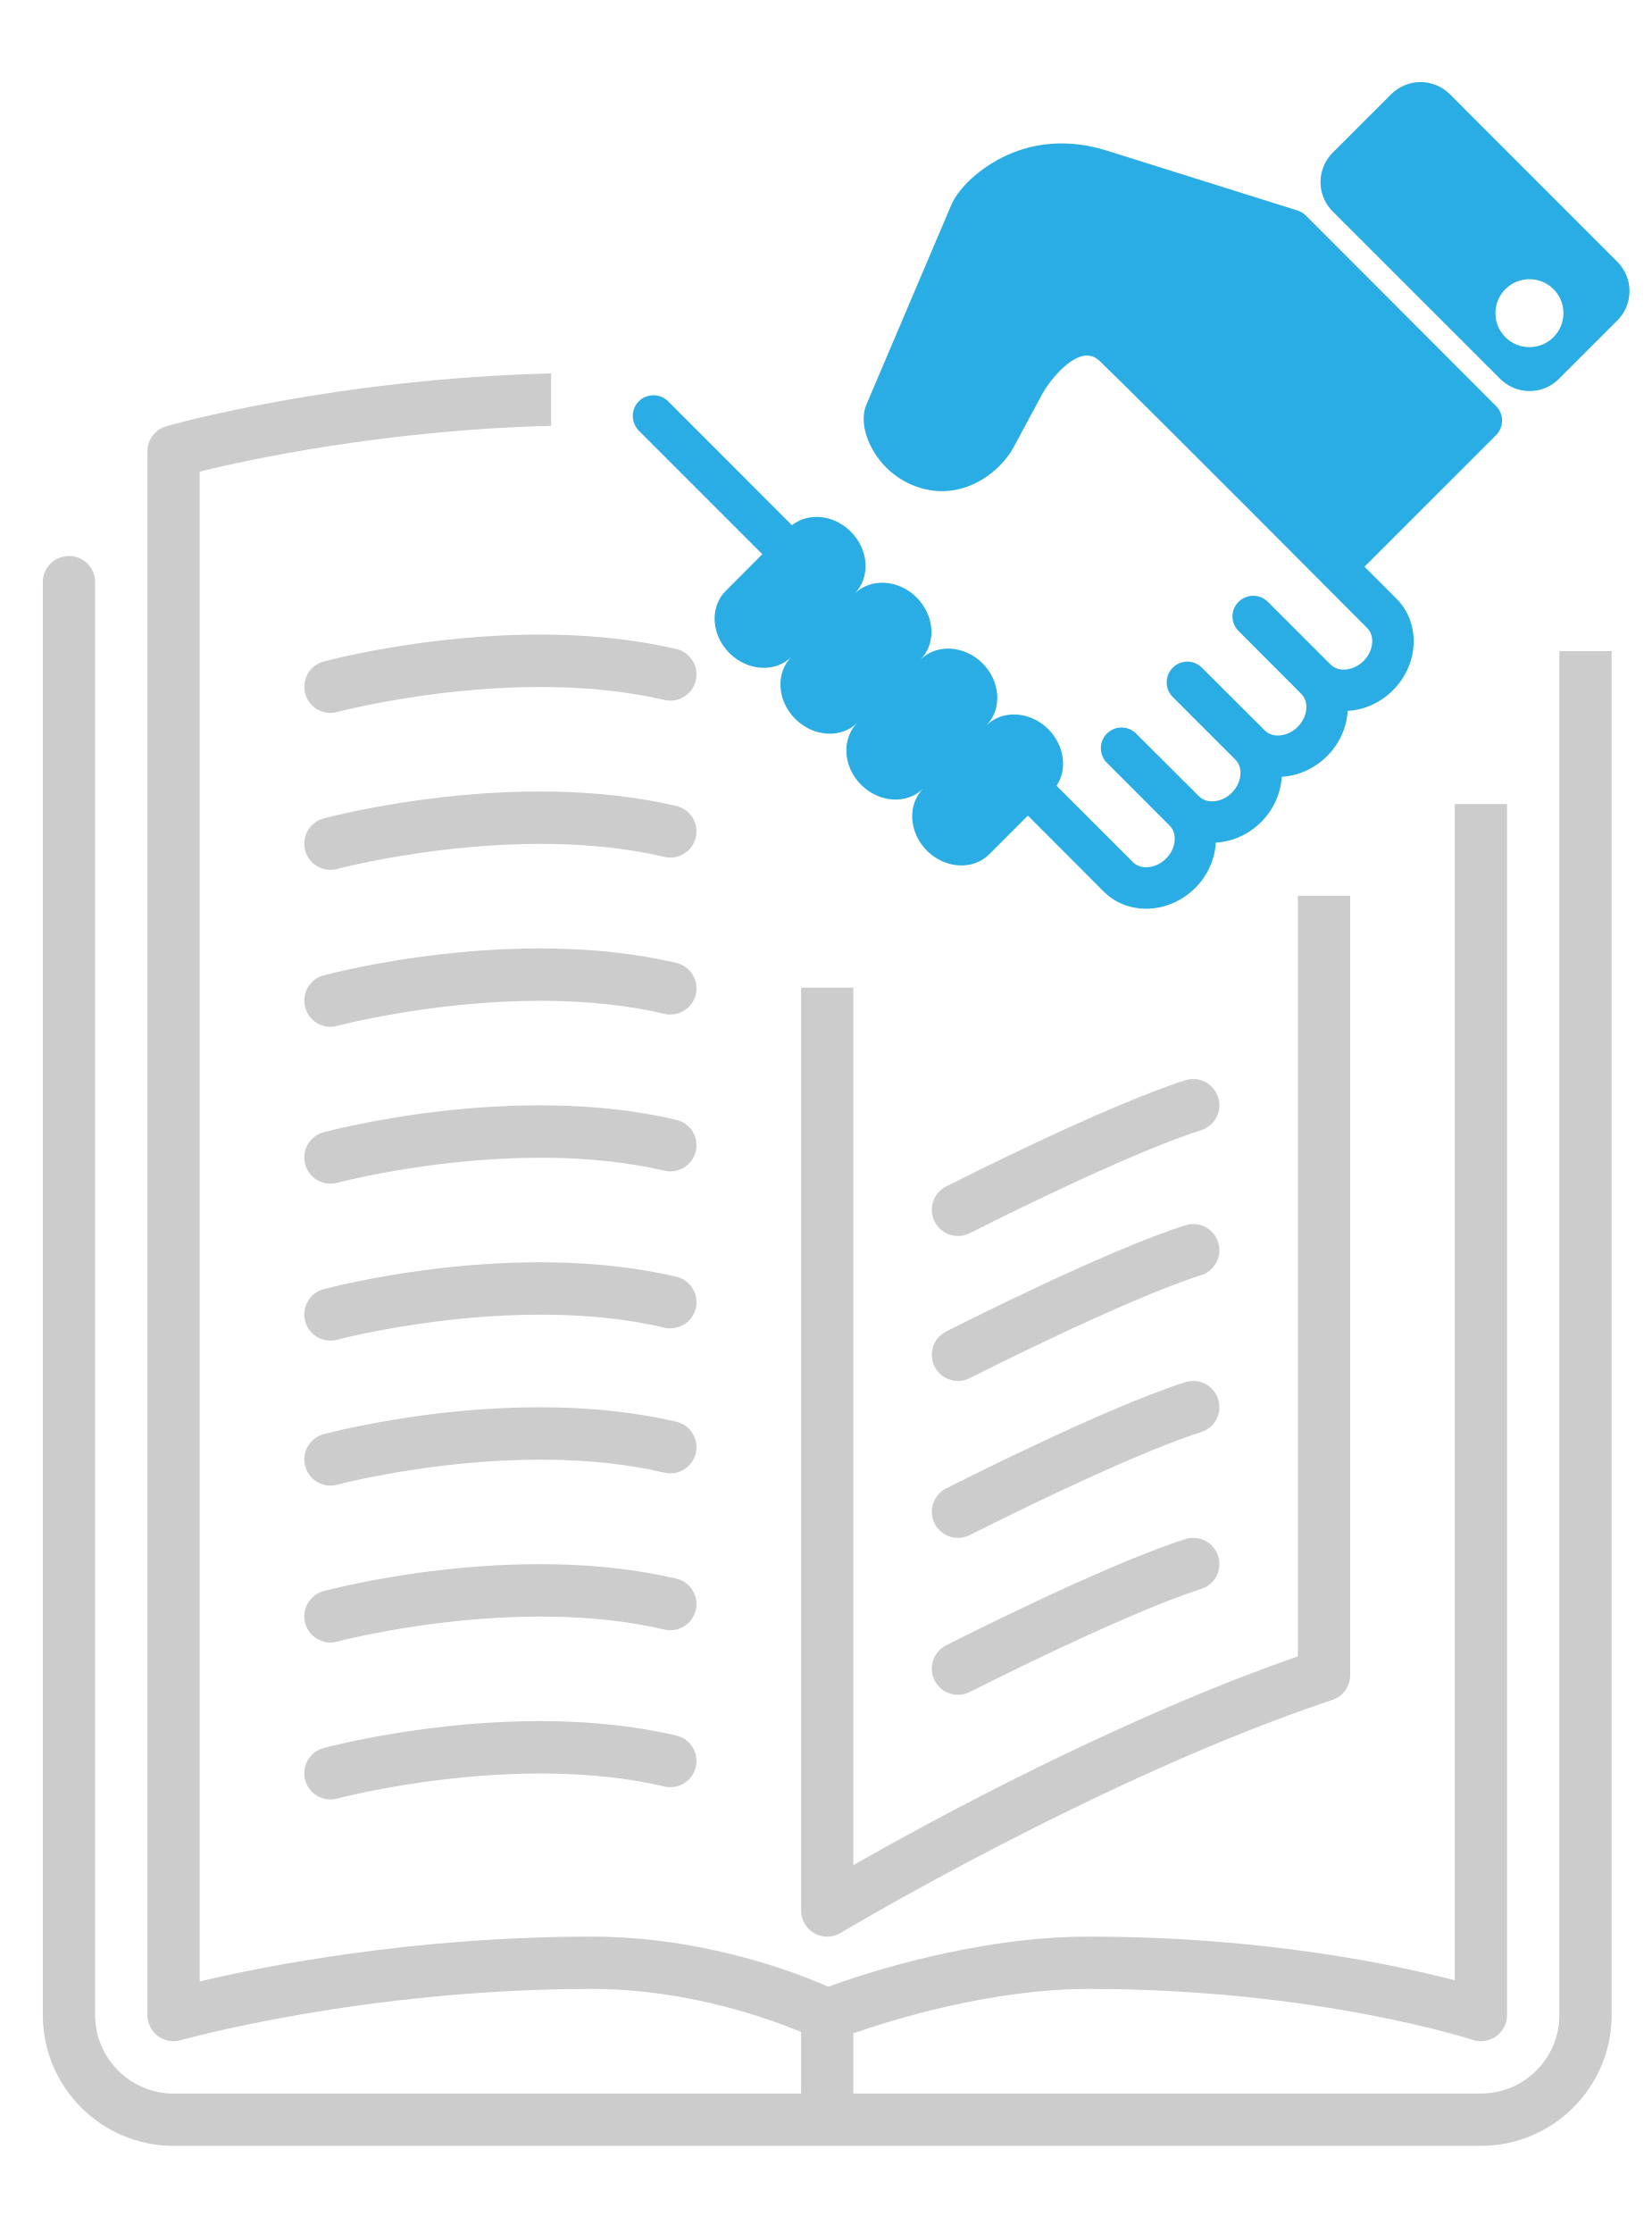
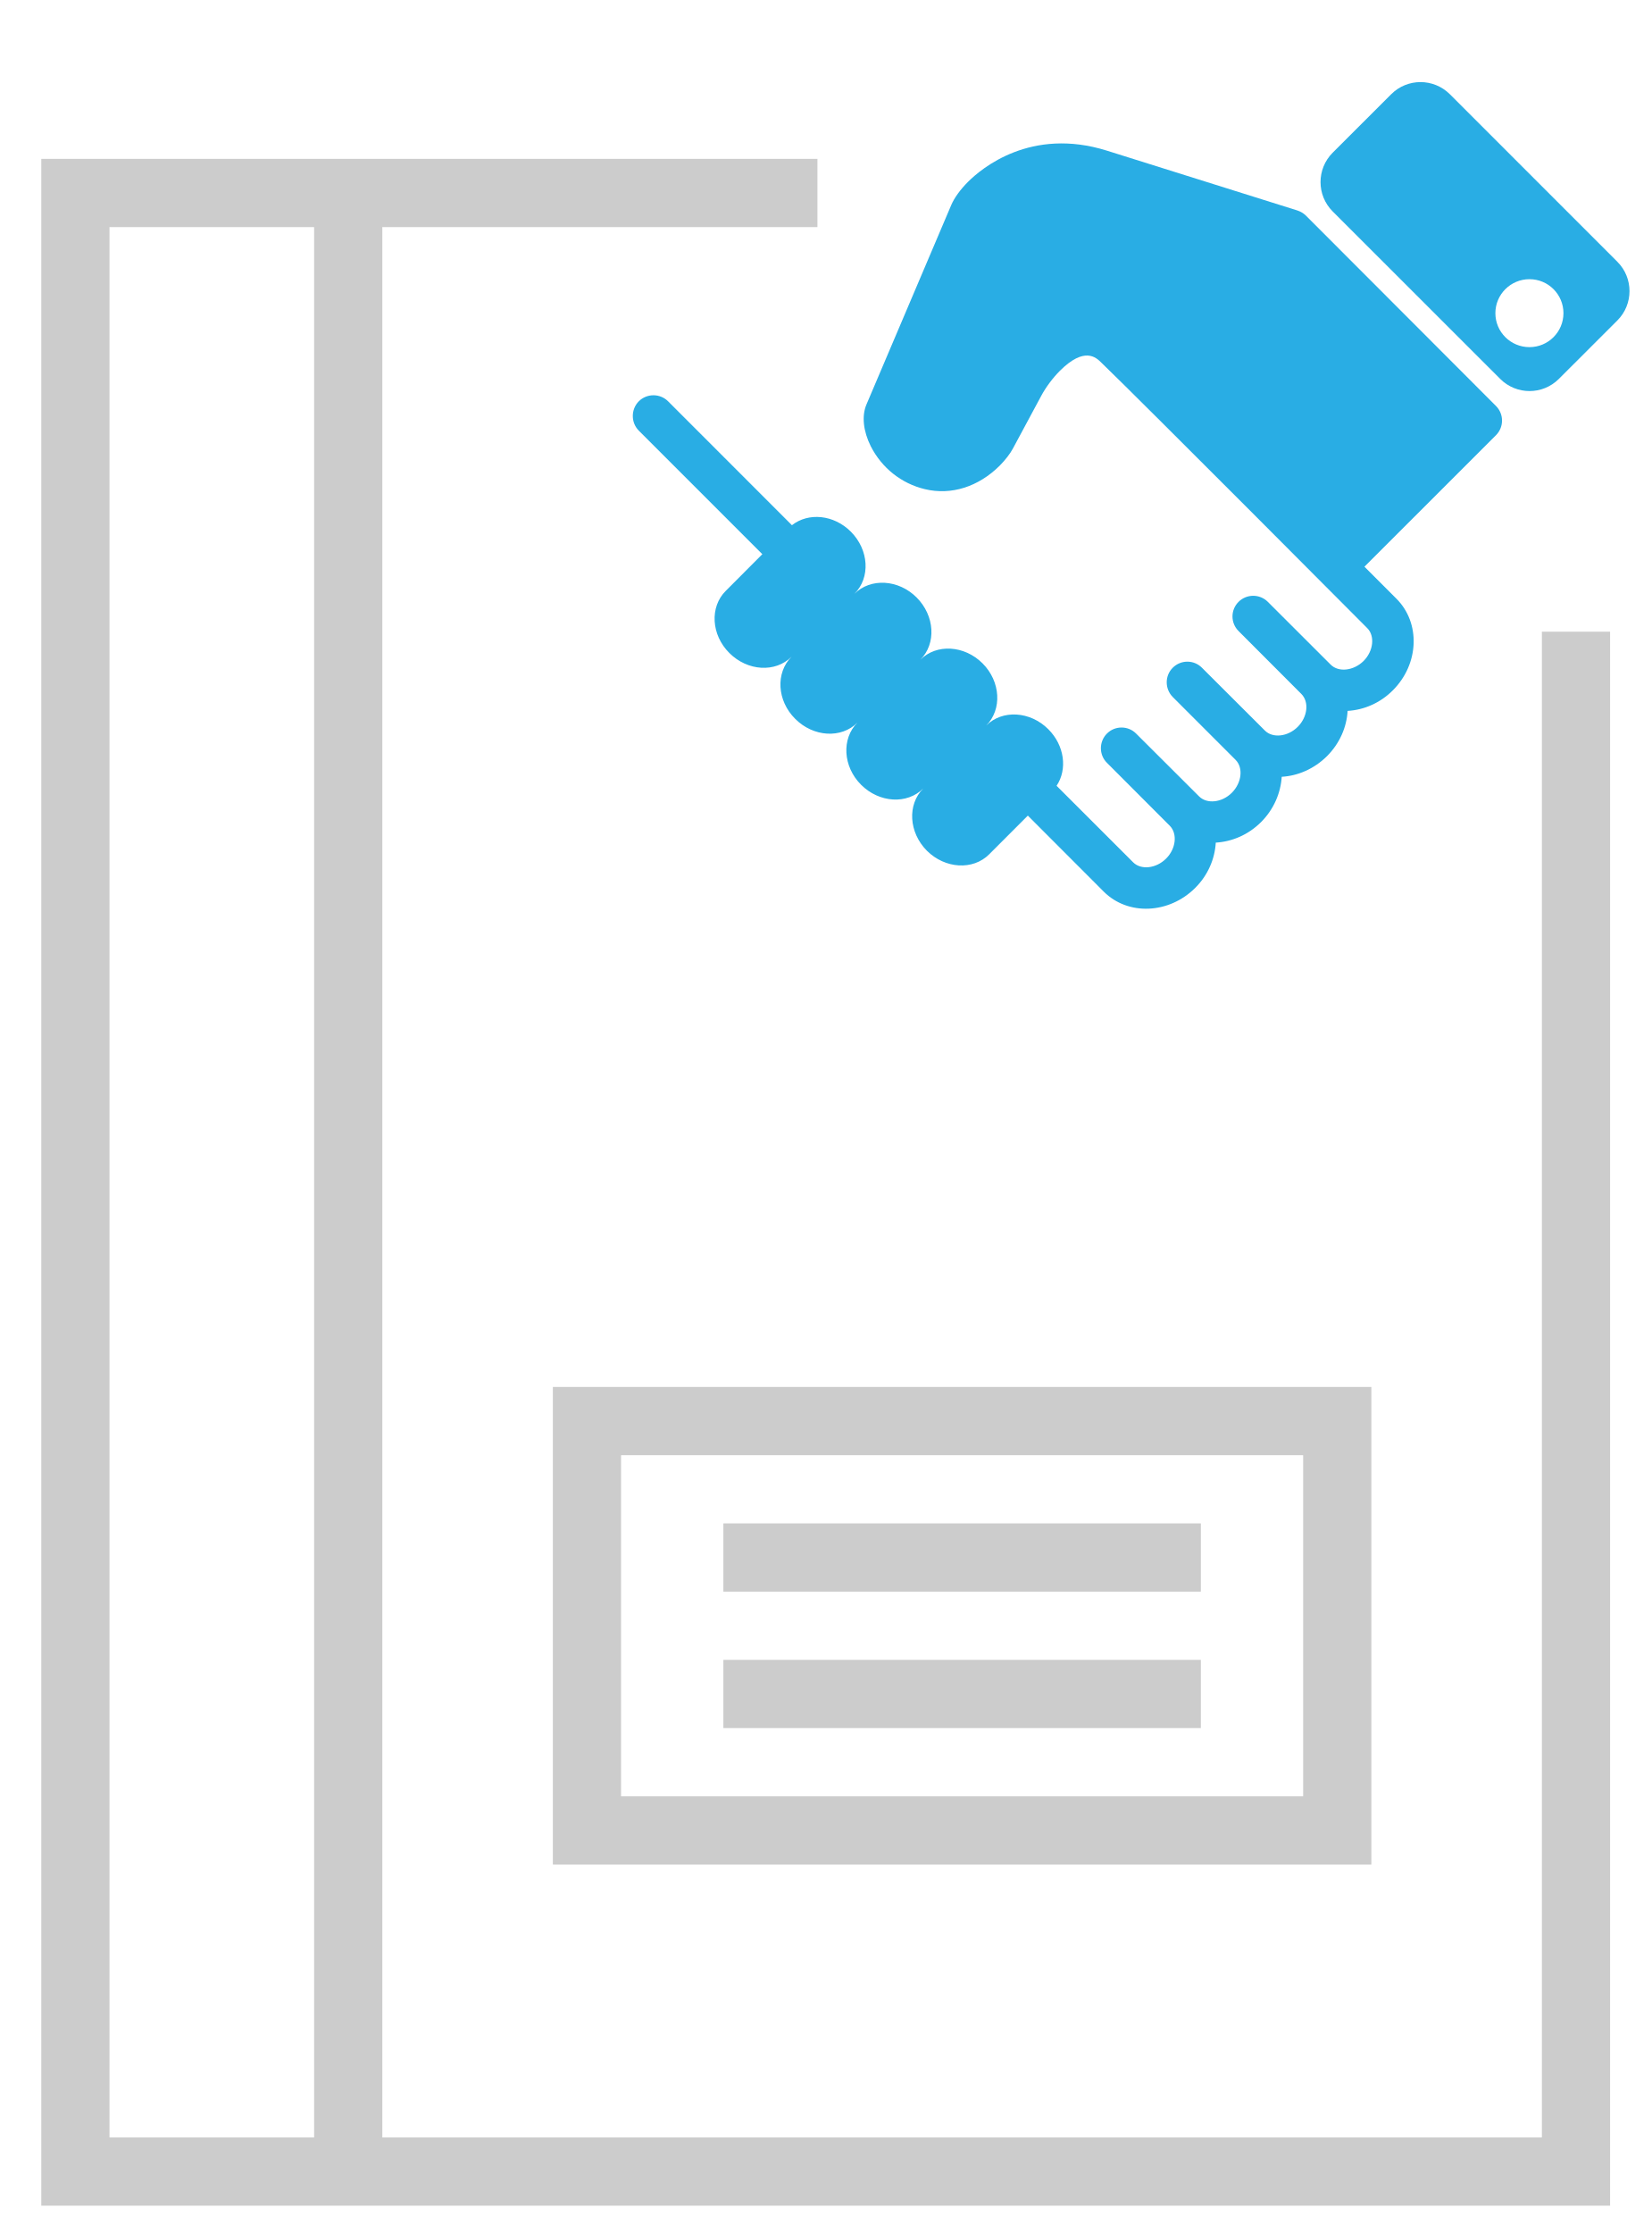
<svg xmlns="http://www.w3.org/2000/svg" version="1.1" id="Layer_1" x="0px" y="0px" width="108px" height="146px" viewBox="0 0 108 146" enable-background="new 0 0 108 146" xml:space="preserve">
  <g>
-     <path fill="#29ADE4" d="M85.399,14.09c-0.155-0.149-0.346-0.263-0.557-0.331L72.396,9.852c-4.978-1.565-8.214,1.163-9.087,2.036   c-0.507,0.508-0.9,1.051-1.097,1.517l-5.547,13.044c-0.317,0.747-0.21,1.74,0.284,2.729c0.719,1.415,2.004,2.438,3.536,2.803   c1.72,0.415,3.499-0.149,4.896-1.536c0.364-0.366,0.677-0.774,0.859-1.111l1.862-3.461c0.305-0.567,0.752-1.164,1.218-1.633   c1.607-1.597,2.365-0.867,2.684-0.554c2.789,2.688,17.41,17.377,17.41,17.377c0.52,0.514,0.413,1.503-0.236,2.154   c-0.652,0.642-1.634,0.757-2.155,0.235l-4.108-4.104c-0.529-0.526-1.381-0.526-1.912,0c-0.533,0.53-0.533,1.382,0,1.912   l4.104,4.111c0.521,0.521,0.414,1.5-0.235,2.151c-0.651,0.65-1.642,0.76-2.155,0.237l-4.111-4.102c-0.526-0.529-1.38-0.529-1.909,0   c-0.527,0.525-0.527,1.379,0,1.915l4.104,4.104c0.523,0.521,0.406,1.504-0.237,2.153c-0.649,0.65-1.631,0.758-2.15,0.236   l-4.114-4.103c-0.527-0.528-1.381-0.528-1.909,0c-0.527,0.53-0.527,1.39,0,1.911l4.105,4.111c0.521,0.52,0.413,1.51-0.238,2.154   c-0.649,0.649-1.639,0.757-2.152,0.242l-5.006-5.003c0.718-1.076,0.523-2.635-0.541-3.698c-1.185-1.187-3.009-1.293-4.063-0.239   c1.055-1.054,0.947-2.885-0.237-4.068c-1.19-1.186-3.015-1.295-4.067-0.236c1.053-1.059,0.945-2.878-0.246-4.072   c-1.186-1.184-3.007-1.292-4.07-0.237c1.063-1.055,0.956-2.877-0.236-4.068c-1.112-1.112-2.77-1.268-3.848-0.42l-8.098-8.1   c-0.527-0.527-1.389-0.527-1.918,0c-0.521,0.528-0.521,1.39,0,1.916l8.08,8.079l-2.39,2.398c-1.06,1.051-0.957,2.878,0.235,4.065   c1.193,1.189,3.008,1.3,4.071,0.236c-1.063,1.063-0.955,2.885,0.236,4.068c1.187,1.193,3.016,1.301,4.069,0.245   c-1.054,1.056-0.948,2.877,0.237,4.063c1.192,1.191,3.013,1.3,4.07,0.242c-1.058,1.058-0.948,2.878,0.236,4.07   c1.193,1.188,3.015,1.294,4.071,0.239l2.532-2.533l4.965,4.971c1.583,1.583,4.265,1.469,5.985-0.247   c0.833-0.831,1.28-1.9,1.34-2.958c1.058-0.061,2.129-0.508,2.966-1.346c0.834-0.834,1.281-1.904,1.348-2.958   c1.055-0.061,2.121-0.517,2.959-1.348c0.84-0.841,1.288-1.903,1.349-2.96c1.058-0.062,2.125-0.508,2.961-1.348   c1.719-1.72,1.82-4.402,0.233-5.988l-2.092-2.093l8.603-8.598c0.526-0.529,0.526-1.382,0-1.909L85.399,14.09z M85.399,14.09" />
-     <path fill="#29ADE4" d="M105.775,17.117L94.819,6.16c-1.065-1.057-2.776-1.057-3.835,0l-3.831,3.827   c-1.056,1.062-1.056,2.776,0,3.833l10.963,10.957c1.059,1.056,2.771,1.056,3.829,0l3.83-3.826   C106.832,19.895,106.832,18.173,105.775,17.117L105.775,17.117z M100.026,22.697c-1.226,0-2.228-0.99-2.228-2.221   c0-1.228,1.002-2.222,2.228-2.222c1.228,0,2.222,0.995,2.222,2.222C102.248,21.702,101.253,22.697,100.026,22.697L100.026,22.697z    M100.026,22.697" />
+     <path fill="#CCCCCC" d="M25.004,139.752V14.848H53.46v-4.461H25.004H2.7v133.826h22.305H105.3V41.3h-4.462v98.452H25.004   L25.004,139.752z M20.543,14.848v124.904H7.161V14.848H20.543z" />
+     <path fill="#CCCCCC" d="M36.157,90.683v31.227h53.529V90.683H36.157z M40.617,117.449V95.144h44.608v22.305H40.617L40.617,117.449z   " />
+     <rect x="47.308" y="108.526" fill="#CCCCCC" width="31.227" height="4.461" />
+     <rect x="47.308" y="99.604" fill="#CCCCCC" width="31.227" height="4.461" />
  </g>
  <g>
-     <path fill="#CCCCCC" d="M44.231,42.436c-10.56-2.478-22.559,0.68-23.063,0.814c-0.911,0.244-1.453,1.182-1.209,2.095   c0.205,0.764,0.896,1.267,1.651,1.267c0.146,0,0.295-0.019,0.444-0.058c0.114-0.032,11.667-3.071,21.397-0.788   c0.914,0.214,1.84-0.356,2.055-1.276C45.722,43.572,45.151,42.652,44.231,42.436z" />
-     <path fill="#CCCCCC" d="M44.231,52.697c-10.56-2.477-22.559,0.679-23.063,0.813c-0.911,0.244-1.453,1.182-1.209,2.095   c0.205,0.765,0.896,1.268,1.651,1.268c0.146,0,0.295-0.02,0.444-0.059c0.114-0.032,11.667-3.071,21.397-0.788   c0.914,0.214,1.84-0.355,2.055-1.275C45.722,53.832,45.151,52.912,44.231,52.697z" />
-     <path fill="#CCCCCC" d="M61.125,79.878c0.303,0.592,0.904,0.934,1.527,0.934c0.26,0,0.526-0.06,0.774-0.187   c0.101-0.051,10.166-5.164,15.13-6.732c0.899-0.285,1.398-1.246,1.113-2.146c-0.284-0.899-1.238-1.4-2.146-1.117   c-5.229,1.654-15.226,6.732-15.649,6.948C61.033,78.006,60.698,79.036,61.125,79.878z" />
-     <path fill="#CCCCCC" d="M44.231,62.957c-10.56-2.477-22.559,0.677-23.063,0.813c-0.911,0.245-1.453,1.182-1.209,2.095   c0.205,0.765,0.896,1.27,1.651,1.27c0.146,0,0.295-0.021,0.444-0.061c0.114-0.032,11.667-3.071,21.397-0.788   c0.914,0.214,1.84-0.355,2.055-1.275C45.722,64.092,45.151,63.171,44.231,62.957z" />
-     <path fill="#CCCCCC" d="M44.231,83.476c-10.56-2.478-22.559,0.68-23.063,0.814c-0.911,0.244-1.453,1.182-1.209,2.095   c0.205,0.764,0.896,1.269,1.651,1.269c0.146,0,0.295-0.021,0.444-0.06c0.114-0.032,11.667-3.071,21.397-0.788   c0.914,0.212,1.84-0.356,2.055-1.276C45.722,84.612,45.151,83.692,44.231,83.476z" />
-     <path fill="#CCCCCC" d="M44.231,73.216c-10.56-2.478-22.559,0.677-23.063,0.814c-0.911,0.244-1.453,1.182-1.209,2.095   c0.205,0.764,0.896,1.269,1.651,1.269c0.146,0,0.295-0.021,0.444-0.061c0.114-0.032,11.667-3.07,21.397-0.788   c0.914,0.214,1.84-0.355,2.055-1.275C45.722,74.352,45.151,73.432,44.231,73.216z" />
-     <path fill="#CCCCCC" d="M61.125,89.359c0.303,0.592,0.904,0.934,1.527,0.934c0.26,0,0.526-0.061,0.774-0.187   c0.101-0.052,10.166-5.165,15.13-6.732c0.899-0.286,1.398-1.247,1.113-2.146c-0.284-0.899-1.238-1.4-2.146-1.116   c-5.229,1.653-15.226,6.732-15.649,6.947C61.033,87.486,60.698,88.515,61.125,89.359z" />
-     <path fill="#CCCCCC" d="M61.125,99.619c0.303,0.592,0.904,0.934,1.527,0.934c0.26,0,0.526-0.061,0.774-0.187   c0.101-0.052,10.166-5.164,15.13-6.732c0.899-0.285,1.398-1.247,1.113-2.146c-0.284-0.9-1.238-1.401-2.146-1.117   c-5.229,1.653-15.226,6.732-15.649,6.948C61.033,97.746,60.698,98.776,61.125,99.619z" />
-     <path fill="#CCCCCC" d="M61.125,109.878c0.303,0.592,0.904,0.934,1.527,0.934c0.26,0,0.526-0.06,0.774-0.187   c0.101-0.051,10.166-5.164,15.13-6.732c0.899-0.285,1.398-1.246,1.113-2.146c-0.284-0.899-1.238-1.4-2.146-1.117   c-5.229,1.654-15.226,6.732-15.649,6.948C61.033,108.006,60.698,109.036,61.125,109.878z" />
-     <path fill="#CCCCCC" d="M44.231,92.957c-10.56-2.477-22.559,0.677-23.063,0.813c-0.911,0.245-1.453,1.182-1.209,2.095   c0.205,0.765,0.896,1.27,1.651,1.27c0.146,0,0.295-0.021,0.444-0.061c0.114-0.032,11.667-3.071,21.397-0.788   c0.914,0.214,1.84-0.355,2.055-1.275C45.722,94.092,45.151,93.171,44.231,92.957z" />
-     <path fill="#CCCCCC" d="M44.231,113.476c-10.56-2.478-22.559,0.68-23.063,0.814c-0.911,0.244-1.453,1.182-1.209,2.095   c0.205,0.764,0.896,1.269,1.651,1.269c0.146,0,0.295-0.021,0.444-0.06c0.114-0.032,11.667-3.071,21.397-0.788   c0.914,0.212,1.84-0.356,2.055-1.276C45.722,114.612,45.151,113.692,44.231,113.476z" />
-     <path fill="#CCCCCC" d="M44.231,103.216c-10.56-2.478-22.559,0.677-23.063,0.814c-0.911,0.244-1.453,1.182-1.209,2.095   c0.205,0.764,0.896,1.269,1.651,1.269c0.146,0,0.295-0.021,0.444-0.061c0.114-0.032,11.667-3.07,21.397-0.788   c0.914,0.214,1.84-0.355,2.055-1.275C45.722,104.352,45.151,103.432,44.231,103.216z" />
-     <g>
-       <path fill="#CCCCCC" d="M53.257,126.4c0.535,0.305,1.195,0.296,1.724-0.022c0.17-0.101,17.112-10.221,32.149-15.232    c0.7-0.234,1.17-0.886,1.17-1.623v-50.95h-3.42v49.726c-11.673,4.056-23.859,10.679-29.07,13.644v-57.37h-3.42v60.339    C52.39,125.528,52.722,126.097,53.257,126.4z" />
-       <path fill="#CCCCCC" d="M101.981,42.572v89.18c0,2.828-2.302,5.13-5.13,5.13h-41.04v-3.936c2.493-0.872,8.987-2.904,15.39-2.904    c14.896,0,25.011,3.298,25.111,3.332c0.515,0.171,1.09,0.086,1.539-0.236c0.446-0.321,0.71-0.837,0.71-1.387V52.572H95.14v76.907    c-3.874-1.016-12.479-2.857-23.939-2.857c-7.45,0-14.77,2.447-17.033,3.276c-2.013-0.889-8.097-3.276-15.457-3.276    c-11.778,0-21.481,1.943-25.65,2.93V30.835c3.161-0.777,12.042-2.711,22.981-2.995v-3.424c-14.13,0.347-24.691,3.317-25.161,3.452    c-0.733,0.209-1.24,0.881-1.24,1.644v102.24c0,0.535,0.253,1.041,0.679,1.364c0.301,0.228,0.664,0.346,1.031,0.346    c0.157,0,0.315-0.022,0.469-0.066c0.118-0.033,11.943-3.354,26.891-3.354c6.252,0,11.594,1.945,13.68,2.819v4.021h-41.04    c-2.828,0-5.13-2.302-5.13-5.13v-93.69c0-0.943-0.766-1.71-1.71-1.71s-1.71,0.767-1.71,1.71v93.69c0,4.714,3.835,8.55,8.55,8.55    h85.5c4.714,0,8.55-3.836,8.55-8.55v-89.18H101.981z" />
-     </g>
+     <path fill="#29ADE4" d="M85.399,14.09c-0.154-0.149-0.346-0.263-0.557-0.331L72.397,9.852c-4.979-1.565-8.215,1.163-9.088,2.036   c-0.508,0.508-0.9,1.051-1.098,1.518l-5.547,13.044c-0.316,0.747-0.209,1.74,0.285,2.729c0.719,1.415,2.004,2.438,3.535,2.803   c1.721,0.415,3.5-0.149,4.896-1.536c0.363-0.366,0.678-0.774,0.859-1.111l1.861-3.461c0.305-0.567,0.752-1.164,1.219-1.633   c1.605-1.597,2.365-0.867,2.684-0.554c2.789,2.688,17.41,17.377,17.41,17.377c0.52,0.514,0.412,1.503-0.236,2.154   c-0.652,0.642-1.635,0.757-2.154,0.235l-4.109-4.104c-0.527-0.526-1.381-0.526-1.912,0c-0.531,0.53-0.531,1.382,0,1.912   l4.105,4.111c0.52,0.521,0.414,1.5-0.236,2.151c-0.65,0.65-1.641,0.76-2.154,0.237l-4.111-4.102c-0.525-0.529-1.379-0.529-1.908,0   c-0.527,0.525-0.527,1.379,0,1.915l4.104,4.104c0.523,0.521,0.406,1.504-0.236,2.153c-0.65,0.65-1.631,0.758-2.15,0.236   l-4.115-4.103c-0.525-0.528-1.381-0.528-1.908,0c-0.527,0.53-0.527,1.39,0,1.911l4.105,4.111c0.521,0.52,0.412,1.51-0.238,2.154   c-0.648,0.649-1.639,0.757-2.152,0.242L69.1,51.377c0.719-1.076,0.523-2.635-0.541-3.698c-1.186-1.187-3.01-1.293-4.063-0.239   c1.055-1.054,0.947-2.885-0.238-4.068c-1.189-1.186-3.014-1.295-4.066-0.236c1.053-1.059,0.945-2.878-0.246-4.072   c-1.186-1.184-3.006-1.292-4.07-0.237c1.064-1.055,0.957-2.877-0.234-4.068c-1.113-1.112-2.771-1.268-3.85-0.42l-8.098-8.1   c-0.527-0.527-1.389-0.527-1.918,0c-0.521,0.528-0.521,1.39,0,1.916l8.08,8.079l-2.391,2.398c-1.059,1.051-0.957,2.878,0.236,4.065   c1.192,1.188,3.008,1.3,4.07,0.236c-1.063,1.063-0.955,2.885,0.236,4.068c1.187,1.193,3.016,1.301,4.068,0.245   c-1.053,1.056-0.947,2.877,0.238,4.063c1.191,1.191,3.012,1.3,4.068,0.242c-1.057,1.058-0.947,2.878,0.236,4.07   c1.193,1.188,3.016,1.294,4.072,0.239l2.531-2.533l4.965,4.971c1.584,1.583,4.266,1.469,5.984-0.247   c0.834-0.831,1.281-1.9,1.342-2.958c1.057-0.061,2.129-0.508,2.965-1.346c0.834-0.834,1.281-1.904,1.348-2.958   c1.055-0.061,2.121-0.517,2.959-1.348c0.84-0.841,1.289-1.903,1.35-2.96c1.059-0.062,2.125-0.508,2.961-1.348   c1.719-1.72,1.82-4.402,0.232-5.988l-2.092-2.093l8.604-8.598c0.525-0.529,0.525-1.382,0-1.909L85.399,14.09z" />
+     <path fill="#29ADE4" d="M105.776,17.117L94.819,6.16c-1.064-1.057-2.775-1.057-3.834,0l-3.832,3.827   c-1.055,1.062-1.055,2.775,0,3.833l10.963,10.957c1.059,1.056,2.771,1.056,3.83,0l3.83-3.826   C106.833,19.895,106.833,18.173,105.776,17.117L105.776,17.117z M100.026,22.697c-1.227,0-2.229-0.99-2.229-2.221   c0-1.228,1.002-2.222,2.229-2.222c1.229,0,2.223,0.995,2.223,2.222C102.249,21.702,101.252,22.697,100.026,22.697L100.026,22.697z" />
  </g>
</svg>
